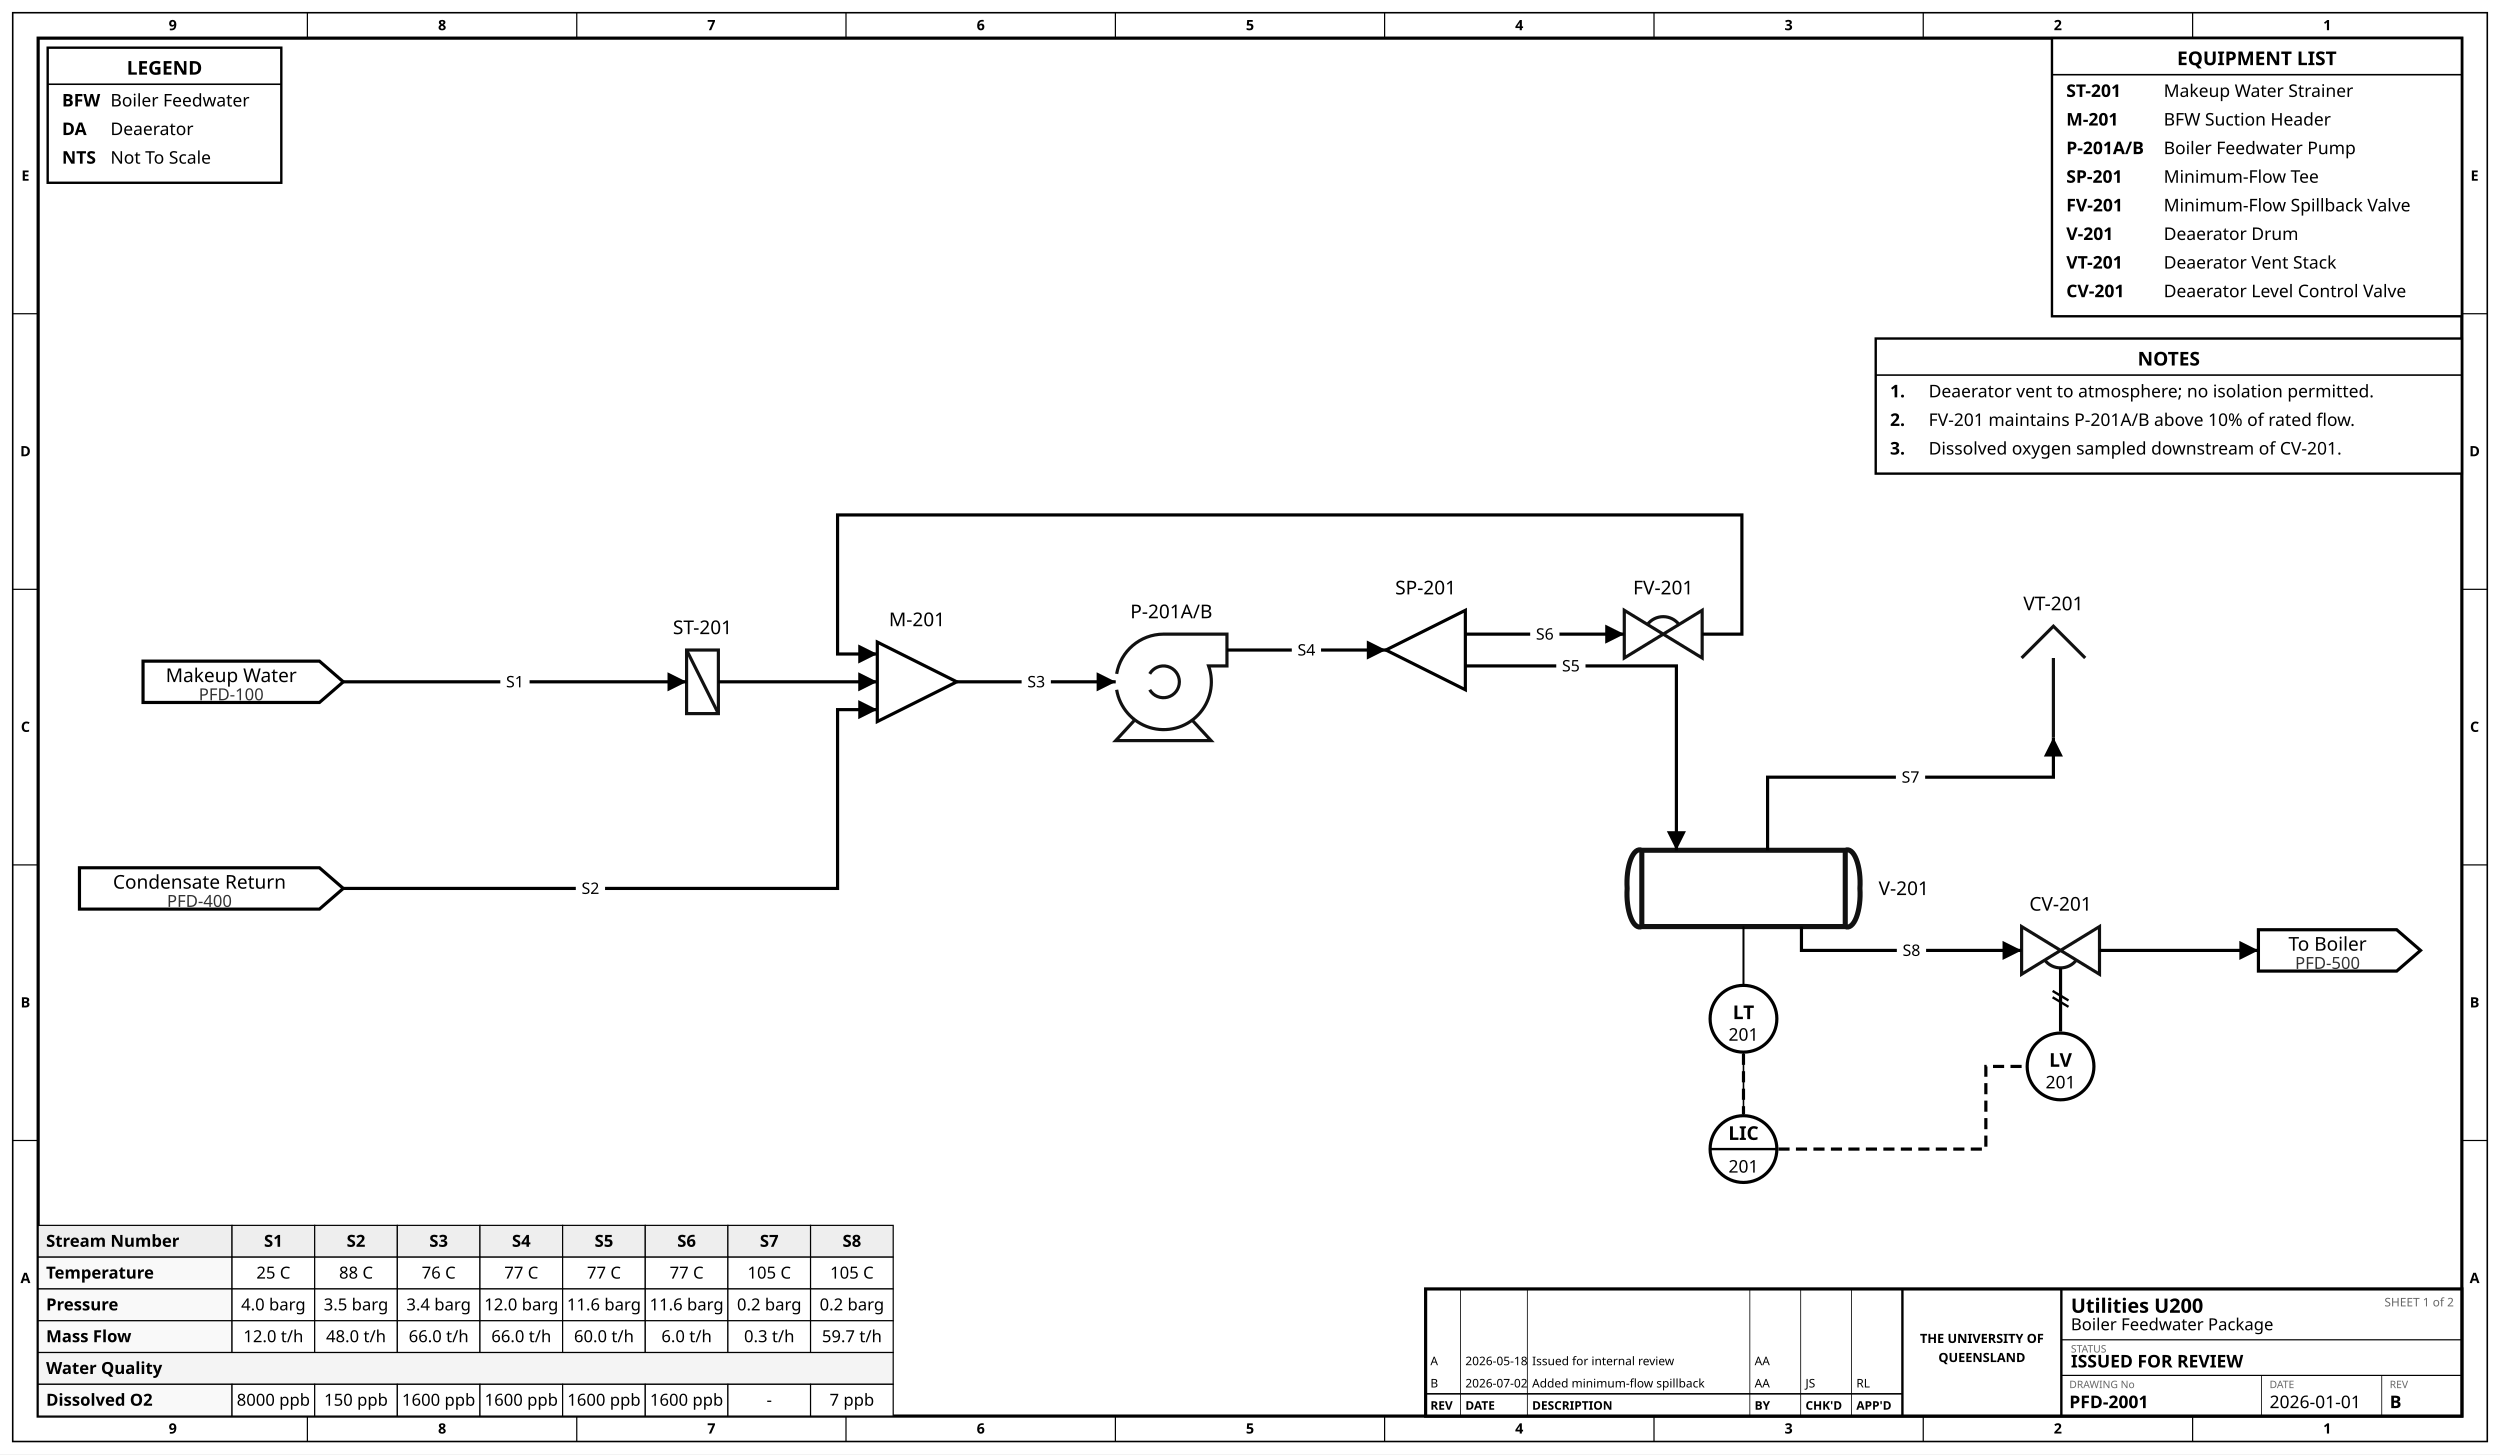
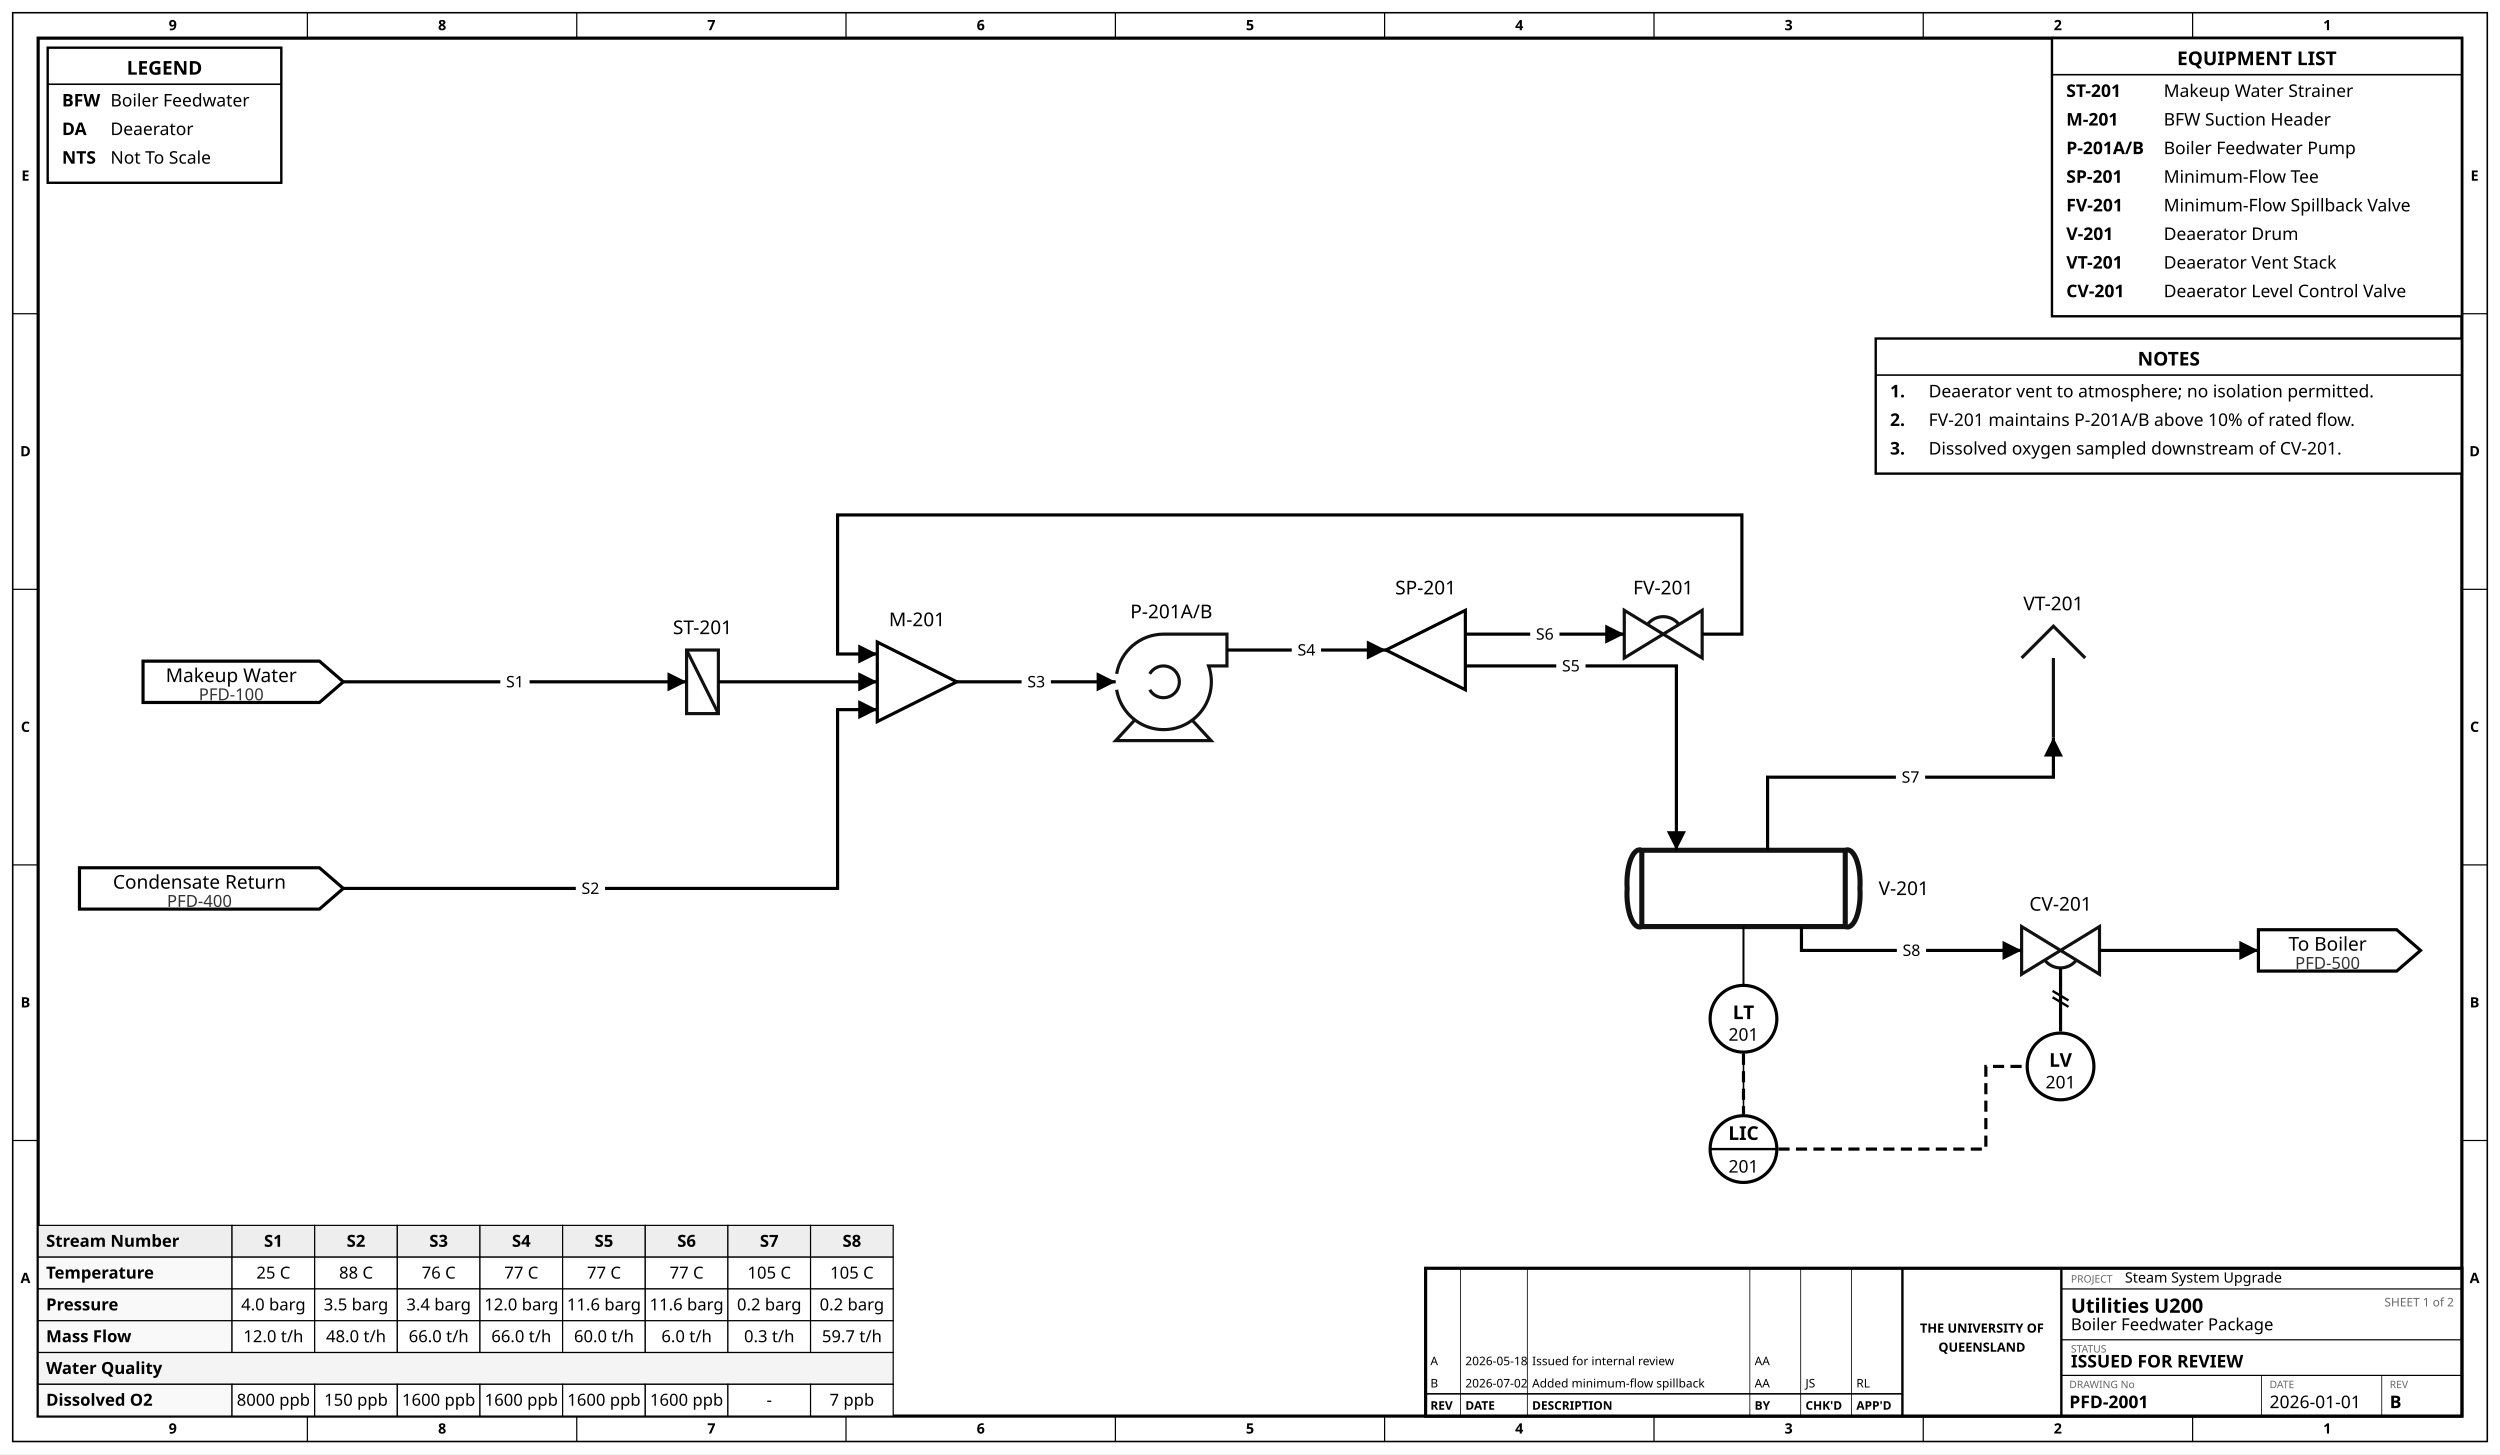
<svg xmlns="http://www.w3.org/2000/svg" width="1573" height="915" viewBox="-116.0 496.0 1573.0 915.0">
  <rect x="-116.0" y="496.0" width="1573.0" height="915.0" fill="white" />
  <rect x="-108.0" y="504.0" width="1557.0" height="899.0" fill="none" stroke="black" stroke-width="1" />
  <rect x="-92.0" y="520.0" width="1525.0" height="867.0" fill="none" stroke="black" stroke-width="2" />
  <text x="-7.3" y="515.0" font-family="sans-serif" font-size="9.0" text-anchor="middle" font-weight="bold" fill="black">9</text>
  <text x="-7.3" y="1398.0" font-family="sans-serif" font-size="9.0" text-anchor="middle" font-weight="bold" fill="black">9</text>
  <line x1="77.4" y1="504.0" x2="77.4" y2="520.0" stroke="black" stroke-width="0.75" />
  <line x1="77.4" y1="1387.0" x2="77.4" y2="1403.0" stroke="black" stroke-width="0.75" />
  <text x="162.2" y="515.0" font-family="sans-serif" font-size="9.0" text-anchor="middle" font-weight="bold" fill="black">8</text>
  <text x="162.2" y="1398.0" font-family="sans-serif" font-size="9.0" text-anchor="middle" font-weight="bold" fill="black">8</text>
  <line x1="246.9" y1="504.0" x2="246.9" y2="520.0" stroke="black" stroke-width="0.75" />
  <line x1="246.9" y1="1387.0" x2="246.9" y2="1403.0" stroke="black" stroke-width="0.75" />
  <text x="331.6" y="515.0" font-family="sans-serif" font-size="9.0" text-anchor="middle" font-weight="bold" fill="black">7</text>
  <text x="331.6" y="1398.0" font-family="sans-serif" font-size="9.0" text-anchor="middle" font-weight="bold" fill="black">7</text>
  <line x1="416.3" y1="504.0" x2="416.3" y2="520.0" stroke="black" stroke-width="0.75" />
  <line x1="416.3" y1="1387.0" x2="416.3" y2="1403.0" stroke="black" stroke-width="0.75" />
  <text x="501.1" y="515.0" font-family="sans-serif" font-size="9.0" text-anchor="middle" font-weight="bold" fill="black">6</text>
  <text x="501.1" y="1398.0" font-family="sans-serif" font-size="9.0" text-anchor="middle" font-weight="bold" fill="black">6</text>
  <line x1="585.8" y1="504.0" x2="585.8" y2="520.0" stroke="black" stroke-width="0.75" />
  <line x1="585.8" y1="1387.0" x2="585.8" y2="1403.0" stroke="black" stroke-width="0.75" />
  <text x="670.5" y="515.0" font-family="sans-serif" font-size="9.0" text-anchor="middle" font-weight="bold" fill="black">5</text>
  <text x="670.5" y="1398.0" font-family="sans-serif" font-size="9.0" text-anchor="middle" font-weight="bold" fill="black">5</text>
  <line x1="755.2" y1="504.0" x2="755.2" y2="520.0" stroke="black" stroke-width="0.75" />
  <line x1="755.2" y1="1387.0" x2="755.2" y2="1403.0" stroke="black" stroke-width="0.75" />
  <text x="839.9" y="515.0" font-family="sans-serif" font-size="9.0" text-anchor="middle" font-weight="bold" fill="black">4</text>
  <text x="839.9" y="1398.0" font-family="sans-serif" font-size="9.0" text-anchor="middle" font-weight="bold" fill="black">4</text>
  <line x1="924.7" y1="504.0" x2="924.7" y2="520.0" stroke="black" stroke-width="0.75" />
  <line x1="924.7" y1="1387.0" x2="924.7" y2="1403.0" stroke="black" stroke-width="0.75" />
  <text x="1009.4" y="515.0" font-family="sans-serif" font-size="9.0" text-anchor="middle" font-weight="bold" fill="black">3</text>
  <text x="1009.4" y="1398.0" font-family="sans-serif" font-size="9.0" text-anchor="middle" font-weight="bold" fill="black">3</text>
  <line x1="1094.1" y1="504.0" x2="1094.1" y2="520.0" stroke="black" stroke-width="0.75" />
  <line x1="1094.1" y1="1387.0" x2="1094.1" y2="1403.0" stroke="black" stroke-width="0.75" />
  <text x="1178.8" y="515.0" font-family="sans-serif" font-size="9.0" text-anchor="middle" font-weight="bold" fill="black">2</text>
  <text x="1178.8" y="1398.0" font-family="sans-serif" font-size="9.0" text-anchor="middle" font-weight="bold" fill="black">2</text>
  <line x1="1263.6" y1="504.0" x2="1263.6" y2="520.0" stroke="black" stroke-width="0.75" />
  <line x1="1263.6" y1="1387.0" x2="1263.6" y2="1403.0" stroke="black" stroke-width="0.75" />
  <text x="1348.3" y="515.0" font-family="sans-serif" font-size="9.0" text-anchor="middle" font-weight="bold" fill="black">1</text>
  <text x="1348.3" y="1398.0" font-family="sans-serif" font-size="9.0" text-anchor="middle" font-weight="bold" fill="black">1</text>
  <text x="-100.0" y="609.7" font-family="sans-serif" font-size="9.0" text-anchor="middle" font-weight="bold" fill="black">E</text>
  <text x="1441.0" y="609.7" font-family="sans-serif" font-size="9.0" text-anchor="middle" font-weight="bold" fill="black">E</text>
  <line x1="-108.0" y1="693.4" x2="-92.0" y2="693.4" stroke="black" stroke-width="0.75" />
  <line x1="1433.0" y1="693.4" x2="1449.0" y2="693.4" stroke="black" stroke-width="0.75" />
  <text x="-100.0" y="783.1" font-family="sans-serif" font-size="9.0" text-anchor="middle" font-weight="bold" fill="black">D</text>
  <text x="1441.0" y="783.1" font-family="sans-serif" font-size="9.0" text-anchor="middle" font-weight="bold" fill="black">D</text>
  <line x1="-108.0" y1="866.8" x2="-92.0" y2="866.8" stroke="black" stroke-width="0.75" />
  <line x1="1433.0" y1="866.8" x2="1449.0" y2="866.8" stroke="black" stroke-width="0.75" />
  <text x="-100.0" y="956.5" font-family="sans-serif" font-size="9.0" text-anchor="middle" font-weight="bold" fill="black">C</text>
  <text x="1441.0" y="956.5" font-family="sans-serif" font-size="9.0" text-anchor="middle" font-weight="bold" fill="black">C</text>
  <line x1="-108.0" y1="1040.2" x2="-92.0" y2="1040.2" stroke="black" stroke-width="0.75" />
  <line x1="1433.0" y1="1040.2" x2="1449.0" y2="1040.2" stroke="black" stroke-width="0.75" />
  <text x="-100.0" y="1129.9" font-family="sans-serif" font-size="9.0" text-anchor="middle" font-weight="bold" fill="black">B</text>
  <text x="1441.0" y="1129.9" font-family="sans-serif" font-size="9.0" text-anchor="middle" font-weight="bold" fill="black">B</text>
  <line x1="-108.0" y1="1213.6" x2="-92.0" y2="1213.6" stroke="black" stroke-width="0.75" />
  <line x1="1433.0" y1="1213.6" x2="1449.0" y2="1213.6" stroke="black" stroke-width="0.75" />
  <text x="-100.0" y="1303.3" font-family="sans-serif" font-size="9.0" text-anchor="middle" font-weight="bold" fill="black">A</text>
  <text x="1441.0" y="1303.3" font-family="sans-serif" font-size="9.0" text-anchor="middle" font-weight="bold" fill="black">A</text>
  <rect x="-86.0" y="526.0" width="147.0" height="85.0" fill="white" stroke="black" stroke-width="1.5" />
  <text x="-12.5" y="543.0" font-family="sans-serif" font-size="12.0" text-anchor="middle" font-weight="bold" fill="black">LEGEND</text>
  <line x1="-86.0" y1="549.0" x2="61.0" y2="549.0" stroke="black" stroke-width="1" />
  <text x="-77.0" y="563.0" font-family="sans-serif" font-size="11.0" text-anchor="start" font-weight="bold" fill="black">BFW</text>
  <text x="-46.5" y="563.0" font-family="sans-serif" font-size="11.0" text-anchor="start" fill="black">Boiler Feedwater</text>
  <text x="-77.0" y="581.0" font-family="sans-serif" font-size="11.0" text-anchor="start" font-weight="bold" fill="black">DA</text>
  <text x="-46.5" y="581.0" font-family="sans-serif" font-size="11.0" text-anchor="start" fill="black">Deaerator</text>
  <text x="-77.0" y="599.0" font-family="sans-serif" font-size="11.0" text-anchor="start" font-weight="bold" fill="black">NTS</text>
  <text x="-46.5" y="599.0" font-family="sans-serif" font-size="11.0" text-anchor="start" fill="black">Not To Scale</text>
  <rect x="1175.1" y="520.0" width="257.9" height="175.0" fill="white" stroke="black" stroke-width="1.5" />
  <text x="1304.0" y="537.0" font-family="sans-serif" font-size="12.0" text-anchor="middle" font-weight="bold" fill="black">EQUIPMENT LIST</text>
  <line x1="1175.1" y1="543.0" x2="1433.0" y2="543.0" stroke="black" stroke-width="1" />
  <text x="1184.1" y="557.0" font-family="sans-serif" font-size="11.0" text-anchor="start" font-weight="bold" fill="black">ST-201</text>
  <text x="1245.4" y="557.0" font-family="sans-serif" font-size="11.0" text-anchor="start" fill="black">Makeup Water Strainer</text>
  <text x="1184.1" y="575.0" font-family="sans-serif" font-size="11.0" text-anchor="start" font-weight="bold" fill="black">M-201</text>
  <text x="1245.4" y="575.0" font-family="sans-serif" font-size="11.0" text-anchor="start" fill="black">BFW Suction Header</text>
  <text x="1184.1" y="593.0" font-family="sans-serif" font-size="11.0" text-anchor="start" font-weight="bold" fill="black">P-201A/B</text>
  <text x="1245.4" y="593.0" font-family="sans-serif" font-size="11.0" text-anchor="start" fill="black">Boiler Feedwater Pump</text>
  <text x="1184.1" y="611.0" font-family="sans-serif" font-size="11.0" text-anchor="start" font-weight="bold" fill="black">SP-201</text>
  <text x="1245.4" y="611.0" font-family="sans-serif" font-size="11.0" text-anchor="start" fill="black">Minimum-Flow Tee</text>
  <text x="1184.1" y="629.0" font-family="sans-serif" font-size="11.0" text-anchor="start" font-weight="bold" fill="black">FV-201</text>
  <text x="1245.4" y="629.0" font-family="sans-serif" font-size="11.0" text-anchor="start" fill="black">Minimum-Flow Spillback Valve</text>
  <text x="1184.1" y="647.0" font-family="sans-serif" font-size="11.0" text-anchor="start" font-weight="bold" fill="black">V-201</text>
  <text x="1245.4" y="647.0" font-family="sans-serif" font-size="11.0" text-anchor="start" fill="black">Deaerator Drum</text>
  <text x="1184.1" y="665.0" font-family="sans-serif" font-size="11.0" text-anchor="start" font-weight="bold" fill="black">VT-201</text>
  <text x="1245.4" y="665.0" font-family="sans-serif" font-size="11.0" text-anchor="start" fill="black">Deaerator Vent Stack</text>
  <text x="1184.1" y="683.0" font-family="sans-serif" font-size="11.0" text-anchor="start" font-weight="bold" fill="black">CV-201</text>
  <text x="1245.4" y="683.0" font-family="sans-serif" font-size="11.0" text-anchor="start" fill="black">Deaerator Level Control Valve</text>
  <rect x="1064.2" y="709.0" width="368.8" height="85.0" fill="white" stroke="black" stroke-width="1.5" />
  <text x="1248.6" y="726.0" font-family="sans-serif" font-size="12.0" text-anchor="middle" font-weight="bold" fill="black">NOTES</text>
  <line x1="1064.2" y1="732.0" x2="1433.0" y2="732.0" stroke="black" stroke-width="1" />
  <text x="1073.2" y="746.0" font-family="sans-serif" font-size="11.0" text-anchor="start" font-weight="bold" fill="black">1.</text>
  <text x="1097.5" y="746.0" font-family="sans-serif" font-size="11.0" text-anchor="start" fill="black">Deaerator vent to atmosphere; no isolation permitted.</text>
  <text x="1073.2" y="764.0" font-family="sans-serif" font-size="11.0" text-anchor="start" font-weight="bold" fill="black">2.</text>
  <text x="1097.5" y="764.0" font-family="sans-serif" font-size="11.0" text-anchor="start" fill="black">FV-201 maintains P-201A/B above 10% of rated flow.</text>
  <text x="1073.2" y="782.0" font-family="sans-serif" font-size="11.0" text-anchor="start" font-weight="bold" fill="black">3.</text>
  <text x="1097.5" y="782.0" font-family="sans-serif" font-size="11.0" text-anchor="start" fill="black">Dissolved oxygen sampled downstream of CV-201.</text>
  <g id="stream_table">
    <rect x="-92.0" y="1267.0" width="122.0" height="20.0" fill="#eee" stroke="black" stroke-width="0.75" />
    <text x="-87.0" y="1280.5" font-family="sans-serif" font-size="10.5" font-weight="bold" text-anchor="start">Stream Number</text>
    <rect x="30.0" y="1267.0" width="52.0" height="20.0" fill="#eee" stroke="black" stroke-width="0.75" />
    <text x="56.0" y="1280.5" font-family="sans-serif" font-size="10.5" font-weight="bold" text-anchor="middle">S1</text>
    <rect x="82.0" y="1267.0" width="52.0" height="20.0" fill="#eee" stroke="black" stroke-width="0.75" />
    <text x="108.0" y="1280.5" font-family="sans-serif" font-size="10.5" font-weight="bold" text-anchor="middle">S2</text>
    <rect x="134.0" y="1267.0" width="52.0" height="20.0" fill="#eee" stroke="black" stroke-width="0.75" />
    <text x="160.0" y="1280.5" font-family="sans-serif" font-size="10.5" font-weight="bold" text-anchor="middle">S3</text>
    <rect x="186.0" y="1267.0" width="52.0" height="20.0" fill="#eee" stroke="black" stroke-width="0.75" />
    <text x="212.0" y="1280.5" font-family="sans-serif" font-size="10.5" font-weight="bold" text-anchor="middle">S4</text>
    <rect x="238.0" y="1267.0" width="52.0" height="20.0" fill="#eee" stroke="black" stroke-width="0.75" />
    <text x="264.0" y="1280.5" font-family="sans-serif" font-size="10.5" font-weight="bold" text-anchor="middle">S5</text>
    <rect x="290.0" y="1267.0" width="52.0" height="20.0" fill="#eee" stroke="black" stroke-width="0.75" />
    <text x="316.0" y="1280.5" font-family="sans-serif" font-size="10.5" font-weight="bold" text-anchor="middle">S6</text>
    <rect x="342.0" y="1267.0" width="52.0" height="20.0" fill="#eee" stroke="black" stroke-width="0.75" />
    <text x="368.0" y="1280.5" font-family="sans-serif" font-size="10.5" font-weight="bold" text-anchor="middle">S7</text>
    <rect x="394.0" y="1267.0" width="52.0" height="20.0" fill="#eee" stroke="black" stroke-width="0.75" />
    <text x="420.0" y="1280.5" font-family="sans-serif" font-size="10.5" font-weight="bold" text-anchor="middle">S8</text>
    <rect x="-92.0" y="1287.0" width="122.0" height="20.0" fill="#f9f9f9" stroke="black" stroke-width="0.75" />
    <text x="-87.0" y="1300.5" font-family="sans-serif" font-size="10.5" font-weight="bold" text-anchor="start">Temperature</text>
    <rect x="30.0" y="1287.0" width="52.0" height="20.0" fill="white" stroke="black" stroke-width="0.75" />
    <text x="56.0" y="1300.5" font-family="sans-serif" font-size="10.5" text-anchor="middle">25 C</text>
    <rect x="82.0" y="1287.0" width="52.0" height="20.0" fill="white" stroke="black" stroke-width="0.75" />
    <text x="108.0" y="1300.5" font-family="sans-serif" font-size="10.5" text-anchor="middle">88 C</text>
    <rect x="134.0" y="1287.0" width="52.0" height="20.0" fill="white" stroke="black" stroke-width="0.75" />
    <text x="160.0" y="1300.5" font-family="sans-serif" font-size="10.5" text-anchor="middle">76 C</text>
    <rect x="186.0" y="1287.0" width="52.0" height="20.0" fill="white" stroke="black" stroke-width="0.75" />
    <text x="212.0" y="1300.5" font-family="sans-serif" font-size="10.5" text-anchor="middle">77 C</text>
    <rect x="238.0" y="1287.0" width="52.0" height="20.0" fill="white" stroke="black" stroke-width="0.75" />
    <text x="264.0" y="1300.5" font-family="sans-serif" font-size="10.5" text-anchor="middle">77 C</text>
    <rect x="290.0" y="1287.0" width="52.0" height="20.0" fill="white" stroke="black" stroke-width="0.75" />
    <text x="316.0" y="1300.5" font-family="sans-serif" font-size="10.5" text-anchor="middle">77 C</text>
    <rect x="342.0" y="1287.0" width="52.0" height="20.0" fill="white" stroke="black" stroke-width="0.75" />
    <text x="368.0" y="1300.5" font-family="sans-serif" font-size="10.5" text-anchor="middle">105 C</text>
    <rect x="394.0" y="1287.0" width="52.0" height="20.0" fill="white" stroke="black" stroke-width="0.75" />
    <text x="420.0" y="1300.5" font-family="sans-serif" font-size="10.5" text-anchor="middle">105 C</text>
    <rect x="-92.0" y="1307.0" width="122.0" height="20.0" fill="#f9f9f9" stroke="black" stroke-width="0.75" />
    <text x="-87.0" y="1320.5" font-family="sans-serif" font-size="10.5" font-weight="bold" text-anchor="start">Pressure</text>
    <rect x="30.0" y="1307.0" width="52.0" height="20.0" fill="white" stroke="black" stroke-width="0.75" />
    <text x="56.0" y="1320.5" font-family="sans-serif" font-size="10.5" text-anchor="middle">4.0 barg</text>
    <rect x="82.0" y="1307.0" width="52.0" height="20.0" fill="white" stroke="black" stroke-width="0.75" />
    <text x="108.0" y="1320.5" font-family="sans-serif" font-size="10.5" text-anchor="middle">3.5 barg</text>
    <rect x="134.0" y="1307.0" width="52.0" height="20.0" fill="white" stroke="black" stroke-width="0.75" />
    <text x="160.0" y="1320.5" font-family="sans-serif" font-size="10.5" text-anchor="middle">3.4 barg</text>
    <rect x="186.0" y="1307.0" width="52.0" height="20.0" fill="white" stroke="black" stroke-width="0.75" />
    <text x="212.0" y="1320.5" font-family="sans-serif" font-size="10.5" text-anchor="middle">12.0 barg</text>
    <rect x="238.0" y="1307.0" width="52.0" height="20.0" fill="white" stroke="black" stroke-width="0.75" />
    <text x="264.0" y="1320.5" font-family="sans-serif" font-size="10.5" text-anchor="middle">11.6 barg</text>
    <rect x="290.0" y="1307.0" width="52.0" height="20.0" fill="white" stroke="black" stroke-width="0.75" />
    <text x="316.0" y="1320.5" font-family="sans-serif" font-size="10.5" text-anchor="middle">11.6 barg</text>
    <rect x="342.0" y="1307.0" width="52.0" height="20.0" fill="white" stroke="black" stroke-width="0.75" />
    <text x="368.0" y="1320.5" font-family="sans-serif" font-size="10.5" text-anchor="middle">0.2 barg</text>
    <rect x="394.0" y="1307.0" width="52.0" height="20.0" fill="white" stroke="black" stroke-width="0.75" />
    <text x="420.0" y="1320.5" font-family="sans-serif" font-size="10.5" text-anchor="middle">0.2 barg</text>
    <rect x="-92.0" y="1327.0" width="122.0" height="20.0" fill="#f9f9f9" stroke="black" stroke-width="0.75" />
    <text x="-87.0" y="1340.5" font-family="sans-serif" font-size="10.5" font-weight="bold" text-anchor="start">Mass Flow</text>
    <rect x="30.0" y="1327.0" width="52.0" height="20.0" fill="white" stroke="black" stroke-width="0.75" />
    <text x="56.0" y="1340.5" font-family="sans-serif" font-size="10.5" text-anchor="middle">12.0 t/h</text>
    <rect x="82.0" y="1327.0" width="52.0" height="20.0" fill="white" stroke="black" stroke-width="0.75" />
    <text x="108.0" y="1340.5" font-family="sans-serif" font-size="10.5" text-anchor="middle">48.0 t/h</text>
    <rect x="134.0" y="1327.0" width="52.0" height="20.0" fill="white" stroke="black" stroke-width="0.75" />
    <text x="160.0" y="1340.5" font-family="sans-serif" font-size="10.5" text-anchor="middle">66.0 t/h</text>
    <rect x="186.0" y="1327.0" width="52.0" height="20.0" fill="white" stroke="black" stroke-width="0.75" />
    <text x="212.0" y="1340.5" font-family="sans-serif" font-size="10.5" text-anchor="middle">66.0 t/h</text>
    <rect x="238.0" y="1327.0" width="52.0" height="20.0" fill="white" stroke="black" stroke-width="0.75" />
    <text x="264.0" y="1340.5" font-family="sans-serif" font-size="10.5" text-anchor="middle">60.0 t/h</text>
    <rect x="290.0" y="1327.0" width="52.0" height="20.0" fill="white" stroke="black" stroke-width="0.75" />
    <text x="316.0" y="1340.5" font-family="sans-serif" font-size="10.5" text-anchor="middle">6.0 t/h</text>
    <rect x="342.0" y="1327.0" width="52.0" height="20.0" fill="white" stroke="black" stroke-width="0.75" />
    <text x="368.0" y="1340.5" font-family="sans-serif" font-size="10.5" text-anchor="middle">0.3 t/h</text>
    <rect x="394.0" y="1327.0" width="52.0" height="20.0" fill="white" stroke="black" stroke-width="0.75" />
    <text x="420.0" y="1340.5" font-family="sans-serif" font-size="10.5" text-anchor="middle">59.7 t/h</text>
    <rect x="-92.0" y="1347.0" width="538.0" height="20.0" fill="#f4f4f4" stroke="black" stroke-width="0.75" />
    <text x="-87.0" y="1360.5" font-family="sans-serif" font-size="10.5" font-weight="bold" text-anchor="start">Water Quality</text>
    <rect x="-92.0" y="1367.0" width="122.0" height="20.0" fill="#f9f9f9" stroke="black" stroke-width="0.75" />
    <text x="-87.0" y="1380.5" font-family="sans-serif" font-size="10.5" font-weight="bold" text-anchor="start">Dissolved O2</text>
    <rect x="30.0" y="1367.0" width="52.0" height="20.0" fill="white" stroke="black" stroke-width="0.75" />
    <text x="56.0" y="1380.5" font-family="sans-serif" font-size="10.5" text-anchor="middle">8000 ppb</text>
    <rect x="82.0" y="1367.0" width="52.0" height="20.0" fill="white" stroke="black" stroke-width="0.75" />
    <text x="108.0" y="1380.5" font-family="sans-serif" font-size="10.5" text-anchor="middle">150 ppb</text>
    <rect x="134.0" y="1367.0" width="52.0" height="20.0" fill="white" stroke="black" stroke-width="0.75" />
    <text x="160.0" y="1380.5" font-family="sans-serif" font-size="10.5" text-anchor="middle">1600 ppb</text>
    <rect x="186.0" y="1367.0" width="52.0" height="20.0" fill="white" stroke="black" stroke-width="0.75" />
    <text x="212.0" y="1380.5" font-family="sans-serif" font-size="10.5" text-anchor="middle">1600 ppb</text>
    <rect x="238.0" y="1367.0" width="52.0" height="20.0" fill="white" stroke="black" stroke-width="0.75" />
    <text x="264.0" y="1380.5" font-family="sans-serif" font-size="10.5" text-anchor="middle">1600 ppb</text>
    <rect x="290.0" y="1367.0" width="52.0" height="20.0" fill="white" stroke="black" stroke-width="0.75" />
    <text x="316.0" y="1380.5" font-family="sans-serif" font-size="10.5" text-anchor="middle">1600 ppb</text>
    <rect x="342.0" y="1367.0" width="52.0" height="20.0" fill="white" stroke="black" stroke-width="0.75" />
    <text x="368.0" y="1380.5" font-family="sans-serif" font-size="10.5" text-anchor="middle">-</text>
    <rect x="394.0" y="1367.0" width="52.0" height="20.0" fill="white" stroke="black" stroke-width="0.75" />
    <text x="420.0" y="1380.5" font-family="sans-serif" font-size="10.5" text-anchor="middle">7 ppb</text>
  </g>
-   <rect x="781.0" y="1307.0" width="652.0" height="80.0" fill="white" stroke="black" stroke-width="2" />
-   <line x1="1081.0" y1="1307.0" x2="1081.0" y2="1387.0" stroke="black" stroke-width="1.5" />
-   <line x1="1181.0" y1="1307.0" x2="1181.0" y2="1387.0" stroke="black" stroke-width="1.5" />
+   <rect x="781.0" y="1294.0" width="652.0" height="93.0" fill="white" stroke="black" stroke-width="2" />
+   <line x1="1081.0" y1="1294.0" x2="1081.0" y2="1387.0" stroke="black" stroke-width="1.5" />
+   <line x1="1181.0" y1="1294.0" x2="1181.0" y2="1387.0" stroke="black" stroke-width="1.5" />
  <line x1="781.0" y1="1373.0" x2="1081.0" y2="1373.0" stroke="black" stroke-width="1" />
-   <line x1="803.0" y1="1307.0" x2="803.0" y2="1387.0" stroke="black" stroke-width="0.5" />
-   <line x1="845.0" y1="1307.0" x2="845.0" y2="1387.0" stroke="black" stroke-width="0.5" />
-   <line x1="985.0" y1="1307.0" x2="985.0" y2="1387.0" stroke="black" stroke-width="0.5" />
-   <line x1="1017.0" y1="1307.0" x2="1017.0" y2="1387.0" stroke="black" stroke-width="0.5" />
-   <line x1="1049.0" y1="1307.0" x2="1049.0" y2="1387.0" stroke="black" stroke-width="0.5" />
+   <line x1="803.0" y1="1294.0" x2="803.0" y2="1387.0" stroke="black" stroke-width="0.5" />
+   <line x1="845.0" y1="1294.0" x2="845.0" y2="1387.0" stroke="black" stroke-width="0.5" />
+   <line x1="985.0" y1="1294.0" x2="985.0" y2="1387.0" stroke="black" stroke-width="0.5" />
+   <line x1="1017.0" y1="1294.0" x2="1017.0" y2="1387.0" stroke="black" stroke-width="0.5" />
+   <line x1="1049.0" y1="1294.0" x2="1049.0" y2="1387.0" stroke="black" stroke-width="0.5" />
  <text x="784.0" y="1383.0" font-family="sans-serif" font-size="7.5" text-anchor="start" font-weight="bold" fill="black">REV</text>
  <text x="806.0" y="1383.0" font-family="sans-serif" font-size="7.5" text-anchor="start" font-weight="bold" fill="black">DATE</text>
  <text x="848.0" y="1383.0" font-family="sans-serif" font-size="7.5" text-anchor="start" font-weight="bold" fill="black">DESCRIPTION</text>
  <text x="988.0" y="1383.0" font-family="sans-serif" font-size="7.5" text-anchor="start" font-weight="bold" fill="black">BY</text>
  <text x="1020.0" y="1383.0" font-family="sans-serif" font-size="7.5" text-anchor="start" font-weight="bold" fill="black">CHK'D</text>
  <text x="1052.0" y="1383.0" font-family="sans-serif" font-size="7.5" text-anchor="start" font-weight="bold" fill="black">APP'D</text>
  <text x="784.0" y="1369.0" font-family="sans-serif" font-size="7.5" text-anchor="start" fill="black">B</text>
  <text x="806.0" y="1369.0" font-family="sans-serif" font-size="7.5" text-anchor="start" fill="black">2026-07-02</text>
  <text x="848.0" y="1369.0" font-family="sans-serif" font-size="7.5" text-anchor="start" fill="black">Added minimum-flow spillback</text>
  <text x="988.0" y="1369.0" font-family="sans-serif" font-size="7.5" text-anchor="start" fill="black">AA</text>
  <text x="1020.0" y="1369.0" font-family="sans-serif" font-size="7.5" text-anchor="start" fill="black">JS</text>
  <text x="1052.0" y="1369.0" font-family="sans-serif" font-size="7.5" text-anchor="start" fill="black">RL</text>
  <text x="784.0" y="1355.0" font-family="sans-serif" font-size="7.5" text-anchor="start" fill="black">A</text>
  <text x="806.0" y="1355.0" font-family="sans-serif" font-size="7.5" text-anchor="start" fill="black">2026-05-18</text>
  <text x="848.0" y="1355.0" font-family="sans-serif" font-size="7.5" text-anchor="start" fill="black">Issued for internal review</text>
  <text x="988.0" y="1355.0" font-family="sans-serif" font-size="7.5" text-anchor="start" fill="black">AA</text>
  <text x="1020.0" y="1355.0" font-family="sans-serif" font-size="7.5" text-anchor="start" fill="black" />
  <text x="1052.0" y="1355.0" font-family="sans-serif" font-size="7.5" text-anchor="start" fill="black" />
-   <text x="1131.0" y="1341.0" font-family="sans-serif" font-size="8.0" text-anchor="middle" font-weight="bold" fill="black">THE UNIVERSITY OF</text>
-   <text x="1131.0" y="1353.0" font-family="sans-serif" font-size="8.0" text-anchor="middle" font-weight="bold" fill="black">QUEENSLAND</text>
+   <text x="1131.0" y="1334.5" font-family="sans-serif" font-size="8.0" text-anchor="middle" font-weight="bold" fill="black">THE UNIVERSITY OF</text>
+   <text x="1131.0" y="1346.5" font-family="sans-serif" font-size="8.0" text-anchor="middle" font-weight="bold" fill="black">QUEENSLAND</text>
+   <text x="1187.0" y="1303.0" font-family="sans-serif" font-size="6.5" text-anchor="start" fill="#666">PROJECT</text>
+   <text x="1221.0" y="1303.0" font-family="sans-serif" font-size="9.0" text-anchor="start" fill="black">Steam System Upgrade</text>
+   <line x1="1181.0" y1="1307.0" x2="1433.0" y2="1307.0" stroke="black" stroke-width="0.75" />
  <line x1="1181.0" y1="1339.0" x2="1433.0" y2="1339.0" stroke="black" stroke-width="0.75" />
  <line x1="1181.0" y1="1361.4" x2="1433.0" y2="1361.4" stroke="black" stroke-width="0.75" />
  <text x="1187.0" y="1322.0" font-family="sans-serif" font-size="12.5" text-anchor="start" font-weight="bold" fill="black">Utilities U200</text>
  <text x="1187.0" y="1333.0" font-family="sans-serif" font-size="10.5" text-anchor="start" fill="black">Boiler Feedwater Package</text>
  <text x="1428.0" y="1318.0" font-family="sans-serif" font-size="7.5" text-anchor="end" fill="#666">SHEET 1 of 2</text>
  <text x="1187.0" y="1347.0" font-family="sans-serif" font-size="6.5" text-anchor="start" fill="#666">STATUS</text>
  <text x="1187.0" y="1356.4" font-family="sans-serif" font-size="11.0" text-anchor="start" font-weight="bold" fill="black">ISSUED FOR REVIEW</text>
  <text x="1186.0" y="1369.4" font-family="sans-serif" font-size="6.5" text-anchor="start" fill="#666">DRAWING No</text>
  <text x="1186.0" y="1382.0" font-family="sans-serif" font-size="11.0" text-anchor="start" font-weight="bold" fill="black">PFD-2001</text>
  <line x1="1307.0" y1="1361.4" x2="1307.0" y2="1387.0" stroke="black" stroke-width="0.5" />
  <text x="1312.0" y="1369.4" font-family="sans-serif" font-size="6.5" text-anchor="start" fill="#666">DATE</text>
  <text x="1312.0" y="1382.0" font-family="sans-serif" font-size="11.0" text-anchor="start" fill="black">2026-01-01</text>
  <line x1="1382.6" y1="1361.4" x2="1382.6" y2="1387.0" stroke="black" stroke-width="0.5" />
  <text x="1387.6" y="1369.4" font-family="sans-serif" font-size="6.5" text-anchor="start" fill="#666">REV</text>
  <text x="1387.6" y="1382.0" font-family="sans-serif" font-size="11.0" text-anchor="start" font-weight="bold" fill="black">B</text>
  <defs>
    <marker id="arrow_black" viewBox="0 0 10 10" refX="10" refY="5" markerWidth="12" markerHeight="12" markerUnits="userSpaceOnUse" orient="auto-start-reverse">
      <path d="M 0 0 L 10 5 L 0 10 z" fill="black" />
    </marker>
    <symbol id="sym_fitting_strainer" viewBox="0 0 20.0 40.0" overflow="visible">
      <g transform="scale(0.5)">
        <rect x="0.0" y="0.0" width="40.0" height="80.0" fill="none" stroke="#111" stroke-width="4.0" />
        <path d="M 0.0 0.0 L 40.0 80.0" fill="none" stroke="#111" stroke-width="4.0" />
      </g>
    </symbol>
    <symbol id="sym_instrument" viewBox="0 0 44.0 44.0" overflow="visible">
      <circle cx="22" cy="22" r="21" fill="white" stroke="black" stroke-width="2" />
    </symbol>
    <symbol id="sym_instrument_panel" viewBox="0 0 44.0 44.0" overflow="visible">
      <circle cx="22" cy="22" r="21" fill="white" stroke="black" stroke-width="2" />
      <line x1="1" y1="22" x2="43" y2="22" stroke="black" stroke-width="1.5" />
    </symbol>
    <symbol id="sym_mixer" viewBox="0 0 50.0 50.0" overflow="visible">
      <polygon points="0,0 50,25 0,50" fill="none" stroke="black" stroke-width="2" />
    </symbol>
    <symbol id="sym_pump" viewBox="0 0 70.0 67.0" overflow="visible">
      <path d="M 12.0 54.0 L 0.0 67.0 L 60.0 67.0 L 48.0 54.0" fill="none" stroke="#111" stroke-width="2.0" />
      <path d="M 0.6 25.0 A 30.0 30.0 0.0 0 1 30.0 0.0 L 70.0 0.0 L 70.0 20.0 L 58.45 20.0 A 30.0 30.0 0.0 0 1 51.859 50.83 A 30.0 30.0 0.0 0 1 21.341 58.742 A 30.0 30.0 0.0 0 1 0.6 35.0" fill="none" stroke="#111" stroke-width="2.0" />
      <path d="M 21.4 25.0 A 10.0 10.0 0.0 1 1 21.4 35.0" fill="none" stroke="#111" stroke-width="2.0" />
    </symbol>
    <symbol id="sym_splitter" viewBox="0 0 50.0 50.0" overflow="visible">
      <polygon points="0,25 50,0 50,50" fill="none" stroke="black" stroke-width="2" />
    </symbol>
    <symbol id="sym_valve_control" viewBox="0 0 49.0 30.0" overflow="visible">
      <g transform="scale(0.5)">
        <path d="M 0.0 60.0 L 0.0 0.0 L 98.0 60.0 L 98.0 0.0 Z" fill="none" stroke="#111" stroke-width="4.0" />
        <path d="M 29.0 18.0 A 25.0 25.0 0.0 0 1 69.0 18.0" fill="none" stroke="#111" stroke-width="4.0" />
      </g>
    </symbol>
    <symbol id="sym_vent" viewBox="0 0 40.0 70.0" overflow="visible">
      <g transform="scale(0.5)">
        <path d="M 40.0 40.0 L 40.0 140.0 M 0.0 40.0 L 40.0 0.0 L 80.0 40.0" fill="none" stroke="#111" stroke-width="4.0" />
      </g>
    </symbol>
    <symbol id="sym_vessel_horizontal" viewBox="0 0 91.5 30.0" overflow="visible">
      <path d="M 5.77 30.0 L 85.77 30.0 A 5.0 13.0 0.0 0 0 91.539 15.0 A 5.0 13.0 0.0 0 0 85.77 0.0 L 5.77 0.0 A 5.0 13.0 0.0 0 0 0.001 15.0 A 5.0 13.0 0.0 0 0 5.77 30.0 Z M 5.77 0.0 L 5.77 30.0 M 85.77 0.0 L 85.77 30.0" fill="none" stroke="#111" stroke-width="2.0" />
    </symbol>
  </defs>
  <g id="units">
    <polygon points="-26.0,912.0 85,912.0 100,925.0 85,938.0 -26.0,938.0" fill="transparent" stroke="black" stroke-width="2" />
    <text x="29.5" y="921.0" font-family="sans-serif" font-size="12" text-anchor="middle" dominant-baseline="middle">Makeup Water</text>
    <text x="29.5" y="933.0" font-family="sans-serif" font-size="10.5" text-anchor="middle" dominant-baseline="middle" fill="#333">PFD-100</text>
    <use href="#sym_fitting_strainer" x="316" y="905" width="20.0" height="40.0" />
    <polygon points="-66.0,1042.0 85,1042.0 100,1055.0 85,1068.0 -66.0,1068.0" fill="transparent" stroke="black" stroke-width="2" />
    <text x="9.5" y="1051.0" font-family="sans-serif" font-size="12" text-anchor="middle" dominant-baseline="middle">Condensate Return</text>
    <text x="9.5" y="1063.0" font-family="sans-serif" font-size="10.5" text-anchor="middle" dominant-baseline="middle" fill="#333">PFD-400</text>
    <use href="#sym_mixer" x="436" y="900" width="50.0" height="50.0" />
    <use href="#sym_pump" x="586" y="895" width="70.0" height="67.0" />
    <use href="#sym_splitter" x="756" y="880" width="50.0" height="50.0" />
    <use href="#sym_valve_control" x="906" y="880" width="49.0" height="30.0" />
    <use href="#sym_vessel_horizontal" x="906" y="1031" width="150" height="48" />
    <use href="#sym_vent" x="1156" y="890" width="40.0" height="70.0" />
    <use href="#sym_valve_control" x="1156" y="1079" width="49.0" height="30.0" transform="translate(0, 2188) scale(1, -1)" />
    <polygon points="1305.0,1081.0 1392.0,1081.0 1407.0,1094.0 1392.0,1107.0 1305.0,1107.0" fill="transparent" stroke="black" stroke-width="2" />
    <text x="1348.5" y="1090.0" font-family="sans-serif" font-size="12" text-anchor="middle" dominant-baseline="middle">To Boiler</text>
    <text x="1348.5" y="1102.0" font-family="sans-serif" font-size="10.5" text-anchor="middle" dominant-baseline="middle" fill="#333">PFD-500</text>
  </g>
  <g id="streams">
    <path d="M 100.0,925.0 L 316.0,925.0" fill="none" stroke="black" stroke-width="2" marker-end="url(#arrow_black)" />
    <path d="M 336.0,925.0 L 436.0,925.0" fill="none" stroke="black" stroke-width="2" marker-end="url(#arrow_black)" />
    <path d="M 100.0,1055.0 L 411.0,1055.0 L 411.0,942.5 L 436.0,942.5" fill="none" stroke="black" stroke-width="2" marker-end="url(#arrow_black)" />
    <path d="M 486.0,925.0 L 586.0,925.0" fill="none" stroke="black" stroke-width="2" marker-end="url(#arrow_black)" />
    <path d="M 656.0,905.0 L 756.0,905.0" fill="none" stroke="black" stroke-width="2" marker-end="url(#arrow_black)" />
    <path d="M 806.0,915.0 L 938.787,915.0 L 938.787,1031.0" fill="none" stroke="black" stroke-width="2" marker-end="url(#arrow_black)" />
    <path d="M 806.0,895.0 L 906.0,895.0" fill="none" stroke="black" stroke-width="2" marker-end="url(#arrow_black)" />
    <path d="M 955.0,895.0 L 980.0,895.0 L 980.0,820.0 L 411.0,820.0 L 411.0,907.5 L 436.0,907.5" fill="none" stroke="black" stroke-width="2" marker-end="url(#arrow_black)" />
    <path d="M 996.164,1031.0 L 996.164,985.0 L 1176.0,985.0 L 1176.0,960.0" fill="none" stroke="black" stroke-width="2" marker-end="url(#arrow_black)" />
    <path d="M 1017.475,1079.0 L 1017.475,1094.0 L 1156.0,1094.0" fill="none" stroke="black" stroke-width="2" marker-end="url(#arrow_black)" />
    <path d="M 1205.0,1094.0 L 1305.0,1094.0" fill="none" stroke="black" stroke-width="2" marker-end="url(#arrow_black)" />
    <path d="M 981.0,1159.0 L 981.0,1197.0" fill="none" stroke="black" stroke-width="2" stroke-dasharray="7,4" />
    <path d="M 1003.0,1219.0 L 1133.5,1219.0 L 1133.5,1167.0 L 1158.5,1167.0" fill="none" stroke="black" stroke-width="2" stroke-dasharray="7,4" />
    <path d="M 1180.5,1145.0 L 1180.5,1105.0" fill="none" stroke="black" stroke-width="2" />
    <line x1="1175.5" y1="1119.5" x2="1185.5" y2="1125.5" stroke="black" stroke-width="1.5" />
    <line x1="1175.5" y1="1123.5" x2="1185.5" y2="1129.5" stroke="black" stroke-width="1.5" />
    <rect x="198.8" y="918.5" width="18.4" height="13.0" fill="white" />
    <text x="208.0" y="925.0" font-family="sans-serif" font-size="10" text-anchor="middle" dominant-baseline="middle" fill="black">S1</text>
    <rect x="246.3" y="1048.5" width="18.4" height="13.0" fill="white" />
    <text x="255.5" y="1055.0" font-family="sans-serif" font-size="10" text-anchor="middle" dominant-baseline="middle" fill="black">S2</text>
    <rect x="526.8" y="918.5" width="18.4" height="13.0" fill="white" />
    <text x="536.0" y="925.0" font-family="sans-serif" font-size="10" text-anchor="middle" dominant-baseline="middle" fill="black">S3</text>
    <rect x="696.8" y="898.5" width="18.4" height="13.0" fill="white" />
    <text x="706.0" y="905.0" font-family="sans-serif" font-size="10" text-anchor="middle" dominant-baseline="middle" fill="black">S4</text>
    <rect x="863.2" y="908.5" width="18.4" height="13.0" fill="white" />
    <text x="872.4" y="915.0" font-family="sans-serif" font-size="10" text-anchor="middle" dominant-baseline="middle" fill="black">S5</text>
    <rect x="846.8" y="888.5" width="18.4" height="13.0" fill="white" />
    <text x="856.0" y="895.0" font-family="sans-serif" font-size="10" text-anchor="middle" dominant-baseline="middle" fill="black">S6</text>
    <rect x="1076.9" y="978.5" width="18.4" height="13.0" fill="white" />
    <text x="1086.1" y="985.0" font-family="sans-serif" font-size="10" text-anchor="middle" dominant-baseline="middle" fill="black">S7</text>
    <rect x="1077.5" y="1087.5" width="18.4" height="13.0" fill="white" />
    <text x="1086.7" y="1094.0" font-family="sans-serif" font-size="10" text-anchor="middle" dominant-baseline="middle" fill="black">S8</text>
  </g>
  <g id="instrument_taps">
    <line x1="981" y1="1079" x2="981" y2="1137" stroke="black" stroke-width="1" />
    <line x1="981" y1="1079" x2="981" y2="1219" stroke="black" stroke-width="1" />
  </g>
  <g id="instruments">
    <use href="#sym_instrument" x="959" y="1115" width="44.0" height="44.0" />
    <text x="981.0" y="1133.0" font-family="sans-serif" font-size="12" font-weight="bold" text-anchor="middle" dominant-baseline="middle">LT</text>
    <text x="981.0" y="1147.0" font-family="sans-serif" font-size="11" text-anchor="middle" dominant-baseline="middle">201</text>
    <use href="#sym_instrument_panel" x="959" y="1197" width="44.0" height="44.0" />
    <text x="981.0" y="1209.0" font-family="sans-serif" font-size="12" font-weight="bold" text-anchor="middle" dominant-baseline="middle">LIC</text>
    <text x="981.0" y="1230.0" font-family="sans-serif" font-size="11" text-anchor="middle" dominant-baseline="middle">201</text>
    <use href="#sym_instrument" x="1158.5" y="1145" width="44.0" height="44.0" />
    <text x="1180.5" y="1163.0" font-family="sans-serif" font-size="12" font-weight="bold" text-anchor="middle" dominant-baseline="middle">LV</text>
    <text x="1180.5" y="1177.0" font-family="sans-serif" font-size="11" text-anchor="middle" dominant-baseline="middle">201</text>
  </g>
  <g id="unit_labels">
    <rect x="302.2" y="883.0" width="47.6" height="15.0" fill="white" />
    <text x="326.0" y="895.0" font-family="sans-serif" font-size="12" text-anchor="middle" dominant-baseline="baseline">ST-201</text>
    <rect x="440.5" y="878.0" width="41.0" height="15.0" fill="white" />
    <text x="461.0" y="890.0" font-family="sans-serif" font-size="12" text-anchor="middle" dominant-baseline="baseline">M-201</text>
    <rect x="590.6" y="873.0" width="60.8" height="15.0" fill="white" />
    <text x="621.0" y="885.0" font-family="sans-serif" font-size="12" text-anchor="middle" dominant-baseline="baseline">P-201A/B</text>
    <rect x="757.2" y="858.0" width="47.6" height="15.0" fill="white" />
    <text x="781.0" y="870.0" font-family="sans-serif" font-size="12" text-anchor="middle" dominant-baseline="baseline">SP-201</text>
    <rect x="906.7" y="858.0" width="47.6" height="15.0" fill="white" />
    <text x="930.5" y="870.0" font-family="sans-serif" font-size="12" text-anchor="middle" dominant-baseline="baseline">FV-201</text>
    <rect x="1066.0" y="1047.5" width="41.0" height="15.0" fill="white" />
    <text x="1066.0" y="1055.0" font-family="sans-serif" font-size="12" text-anchor="start" dominant-baseline="middle">V-201</text>
    <rect x="1152.2" y="868.0" width="47.6" height="15.0" fill="white" />
    <text x="1176.0" y="880.0" font-family="sans-serif" font-size="12" text-anchor="middle" dominant-baseline="baseline">VT-201</text>
    <rect x="1156.7" y="1057.0" width="47.6" height="15.0" fill="white" />
    <text x="1180.5" y="1069.0" font-family="sans-serif" font-size="12" text-anchor="middle" dominant-baseline="baseline">CV-201</text>
  </g>
</svg>
